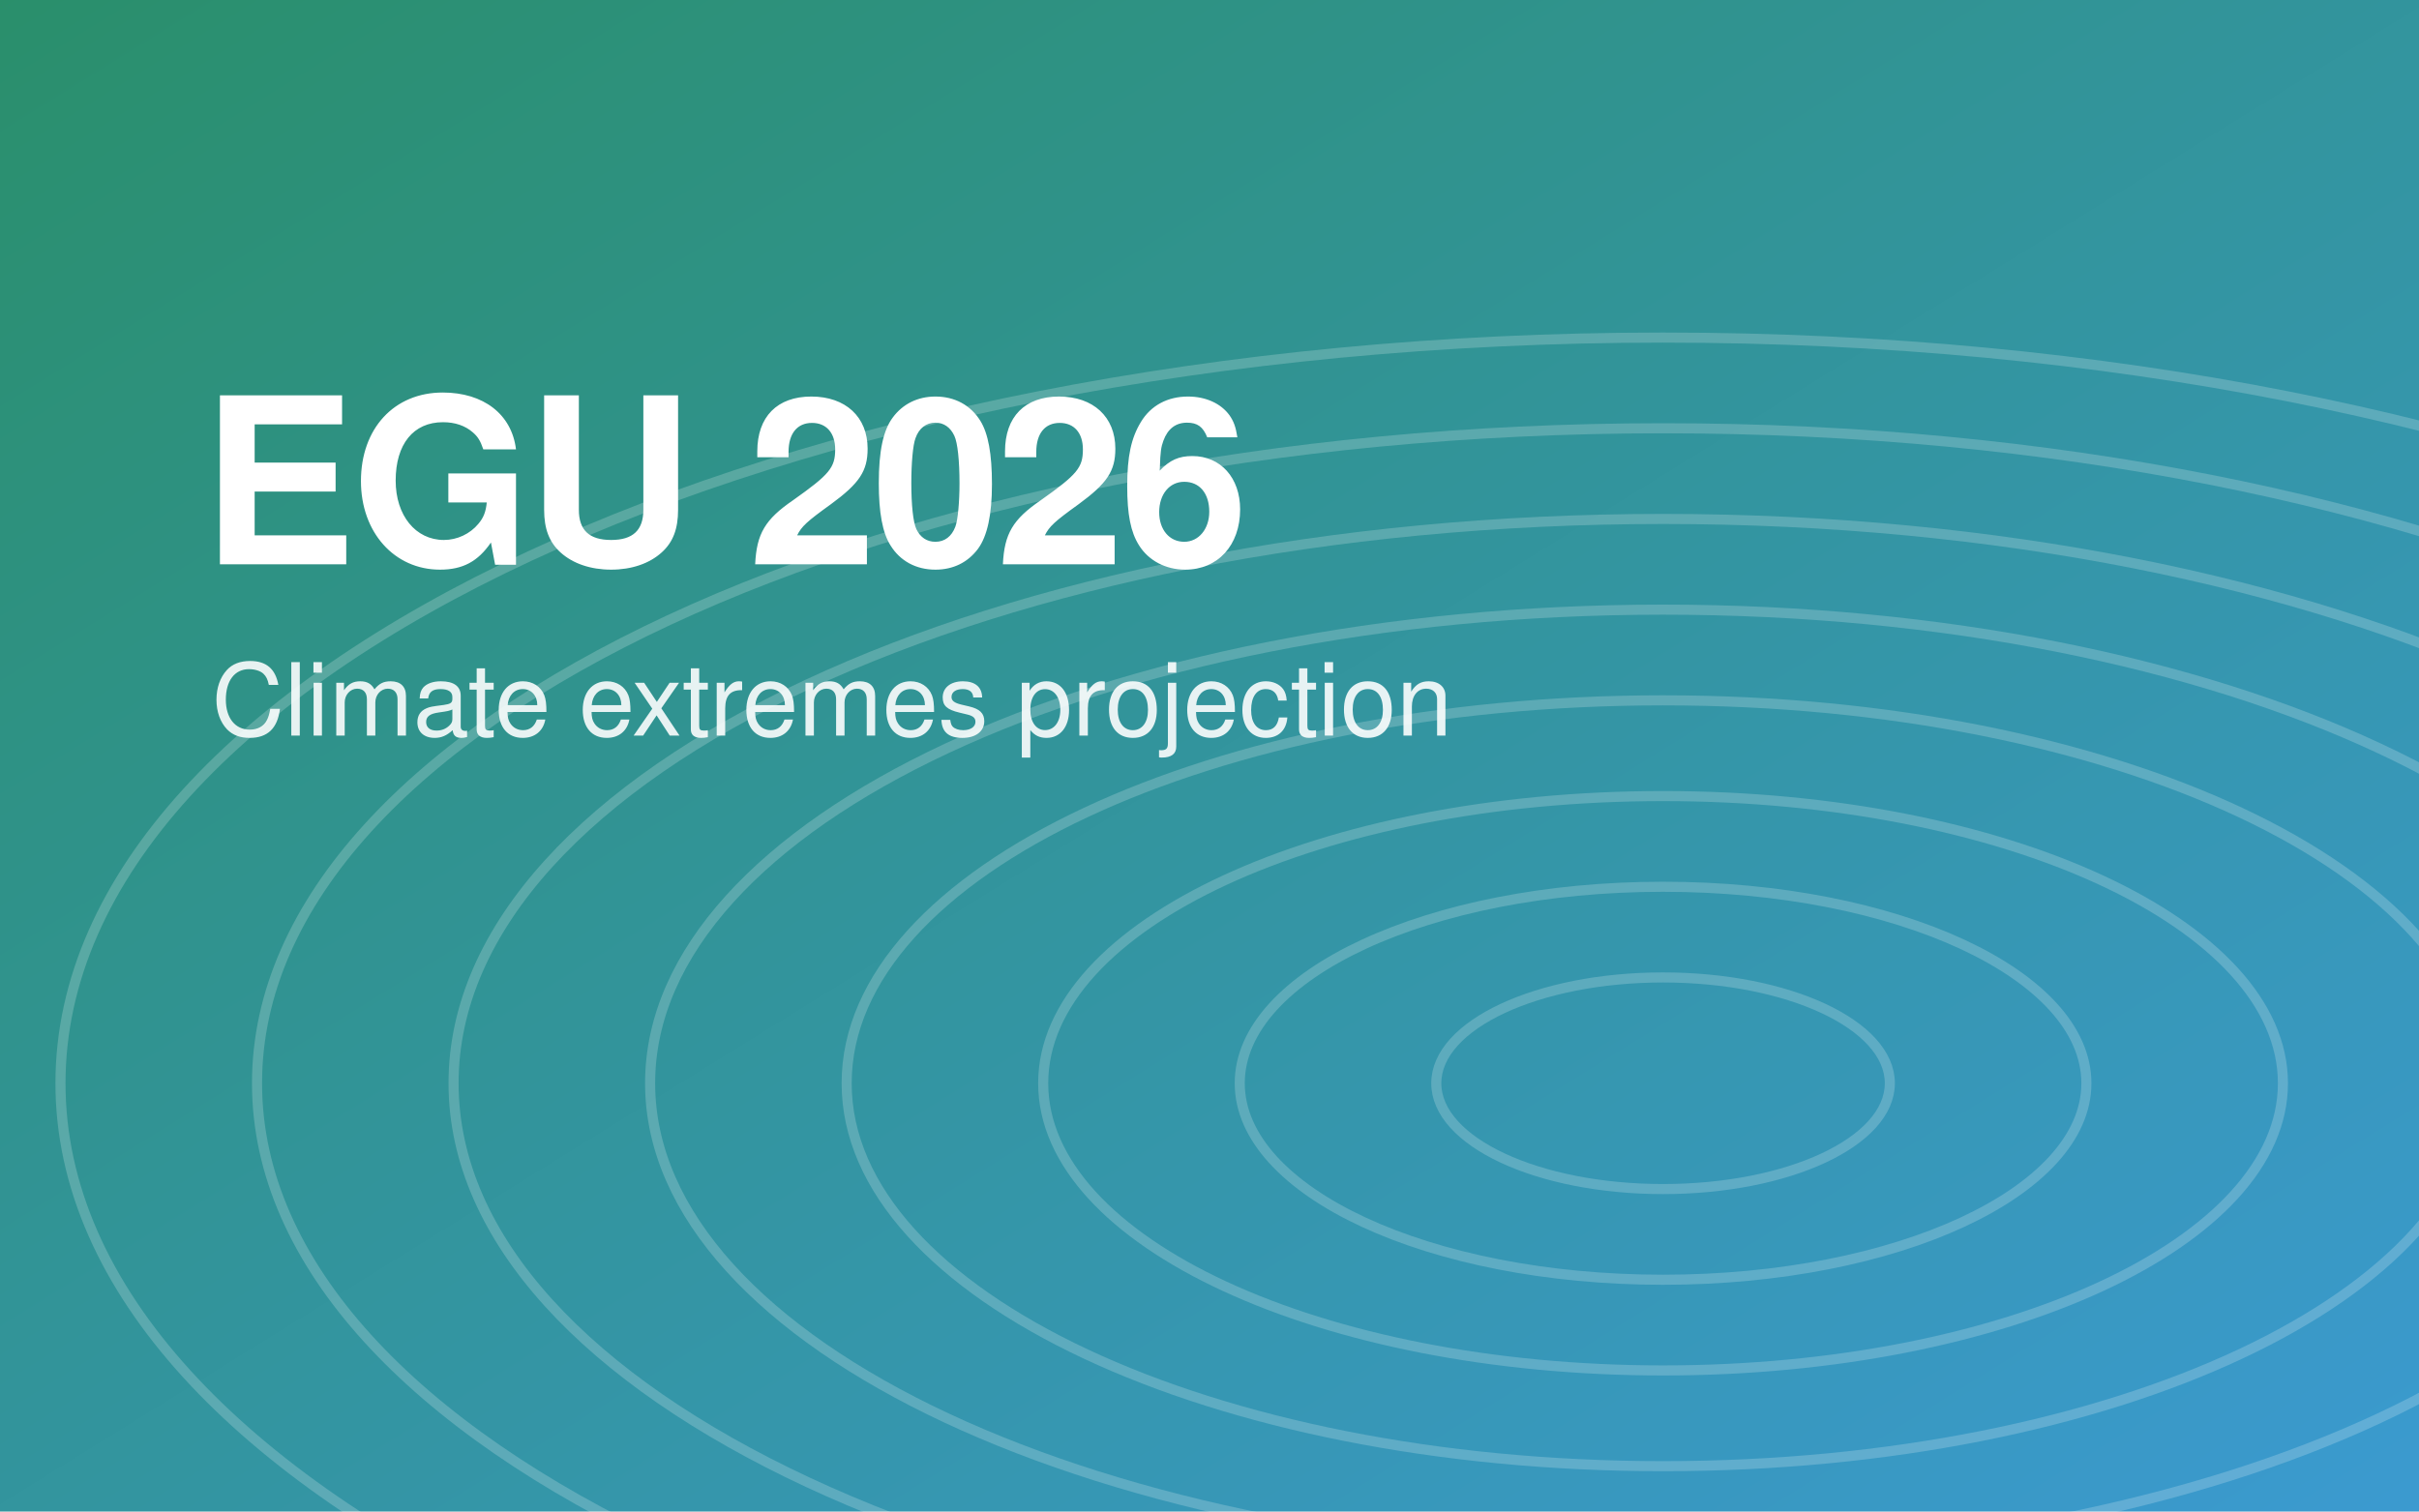
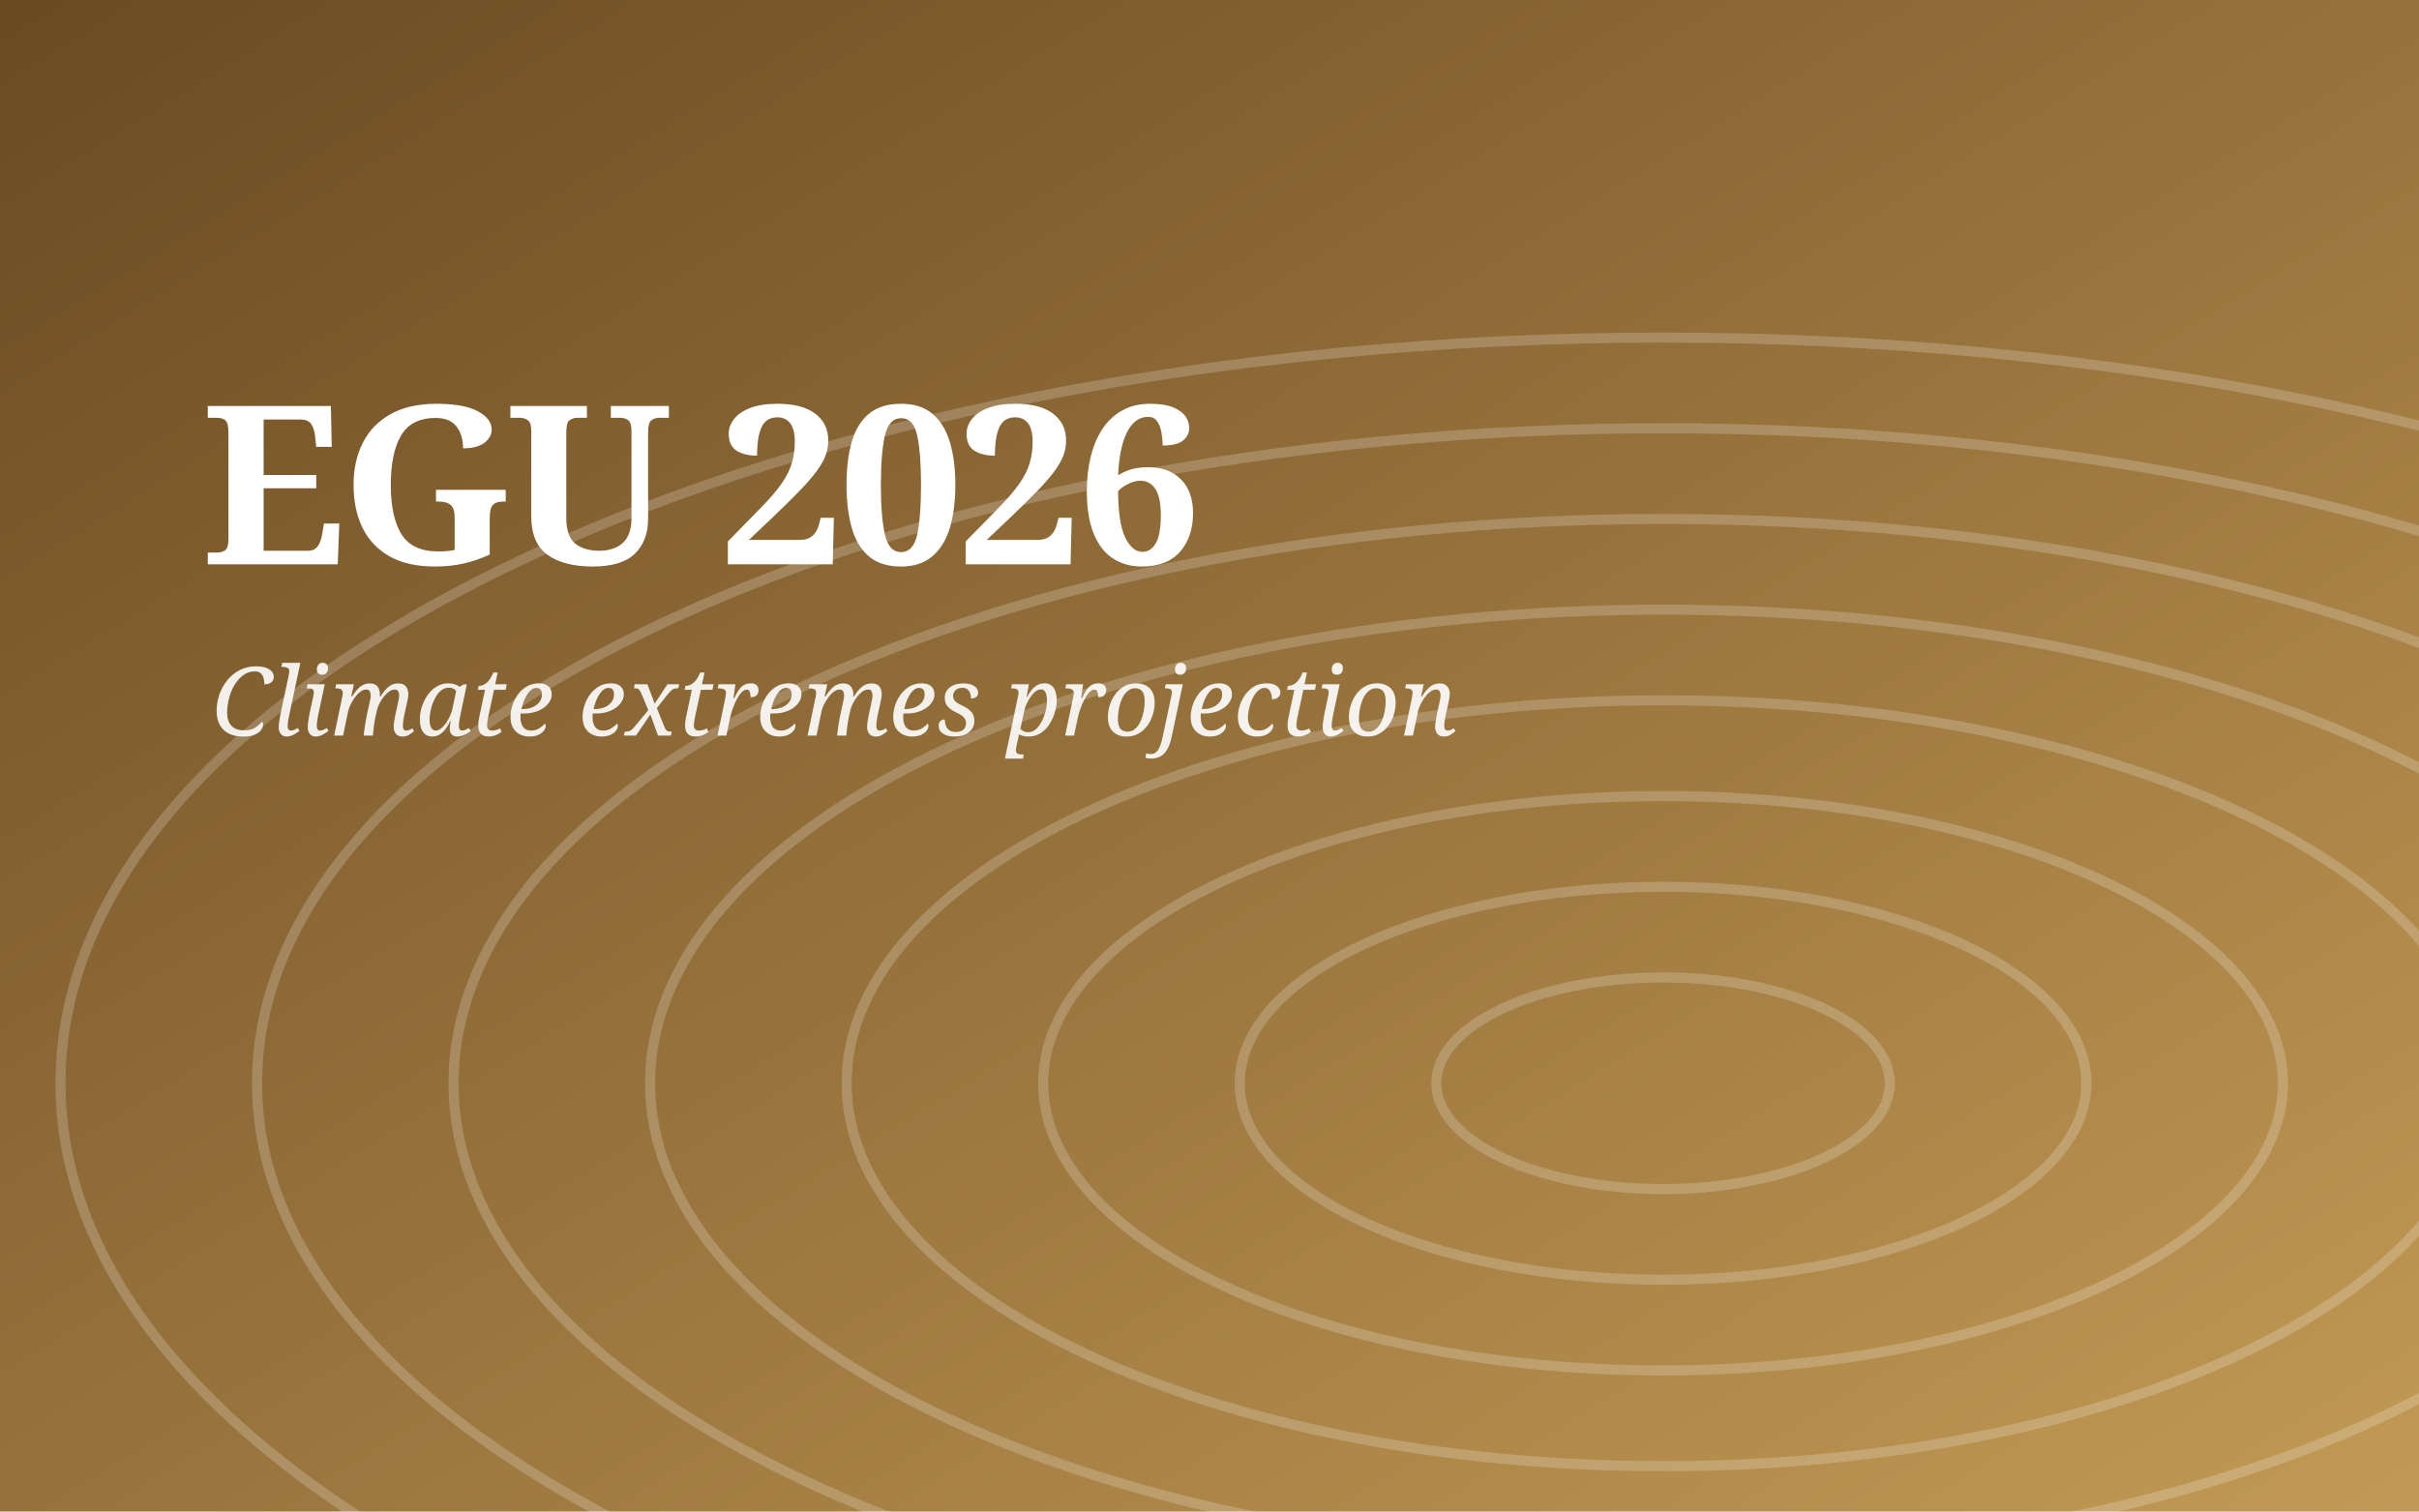
<svg xmlns="http://www.w3.org/2000/svg" viewBox="0 0 480 300" role="img" aria-label="EGU 2026 Climate extremes projection">
  <defs>
    <linearGradient id="g" x1="0" y1="0" x2="1" y2="1">
-       <stop offset="0" stop-color="#2a8f6b" />
-       <stop offset="1" stop-color="#3b9ad0" />
+       <stop offset="0" stop-color="#6b4a22" />
+       <stop offset="1" stop-color="#c29a55" />
    </linearGradient>
  </defs>
  <rect width="480" height="300" fill="url(#g)" />
  <ellipse cx="330" cy="215" rx="45.0" ry="21" fill="none" stroke="#fff" stroke-width="2" opacity="0.2" />
  <ellipse cx="330" cy="215" rx="84.0" ry="39" fill="none" stroke="#fff" stroke-width="2" opacity="0.2" />
  <ellipse cx="330" cy="215" rx="123.0" ry="57" fill="none" stroke="#fff" stroke-width="2" opacity="0.2" />
  <ellipse cx="330" cy="215" rx="162.0" ry="76" fill="none" stroke="#fff" stroke-width="2" opacity="0.2" />
  <ellipse cx="330" cy="215" rx="201.0" ry="94" fill="none" stroke="#fff" stroke-width="2" opacity="0.2" />
  <ellipse cx="330" cy="215" rx="240.0" ry="112" fill="none" stroke="#fff" stroke-width="2" opacity="0.2" />
  <ellipse cx="330" cy="215" rx="279.0" ry="130" fill="none" stroke="#fff" stroke-width="2" opacity="0.2" />
  <ellipse cx="330" cy="215" rx="318.0" ry="148" fill="none" stroke="#fff" stroke-width="2" opacity="0.2" />
-   <text x="40" y="112" font-family="-apple-system, Helvetica, Arial, sans-serif" font-size="46" font-weight="700" fill="#fff" letter-spacing="-1">EGU 2026</text>
-   <text x="42" y="146" font-family="-apple-system, Helvetica, Arial, sans-serif" font-size="20" fill="#fff" opacity="0.88">Climate extremes projection</text>
+   <text x="40" y="112" font-family="Georgia, 'Songti SC', serif" font-size="44" font-weight="700" fill="#fff" letter-spacing="-1">EGU 2026</text>
+   <text x="42" y="146" font-family="Georgia, 'Songti SC', serif" font-size="19" font-style="italic" fill="#fff" opacity="0.9">Climate extremes projection</text>
</svg>
